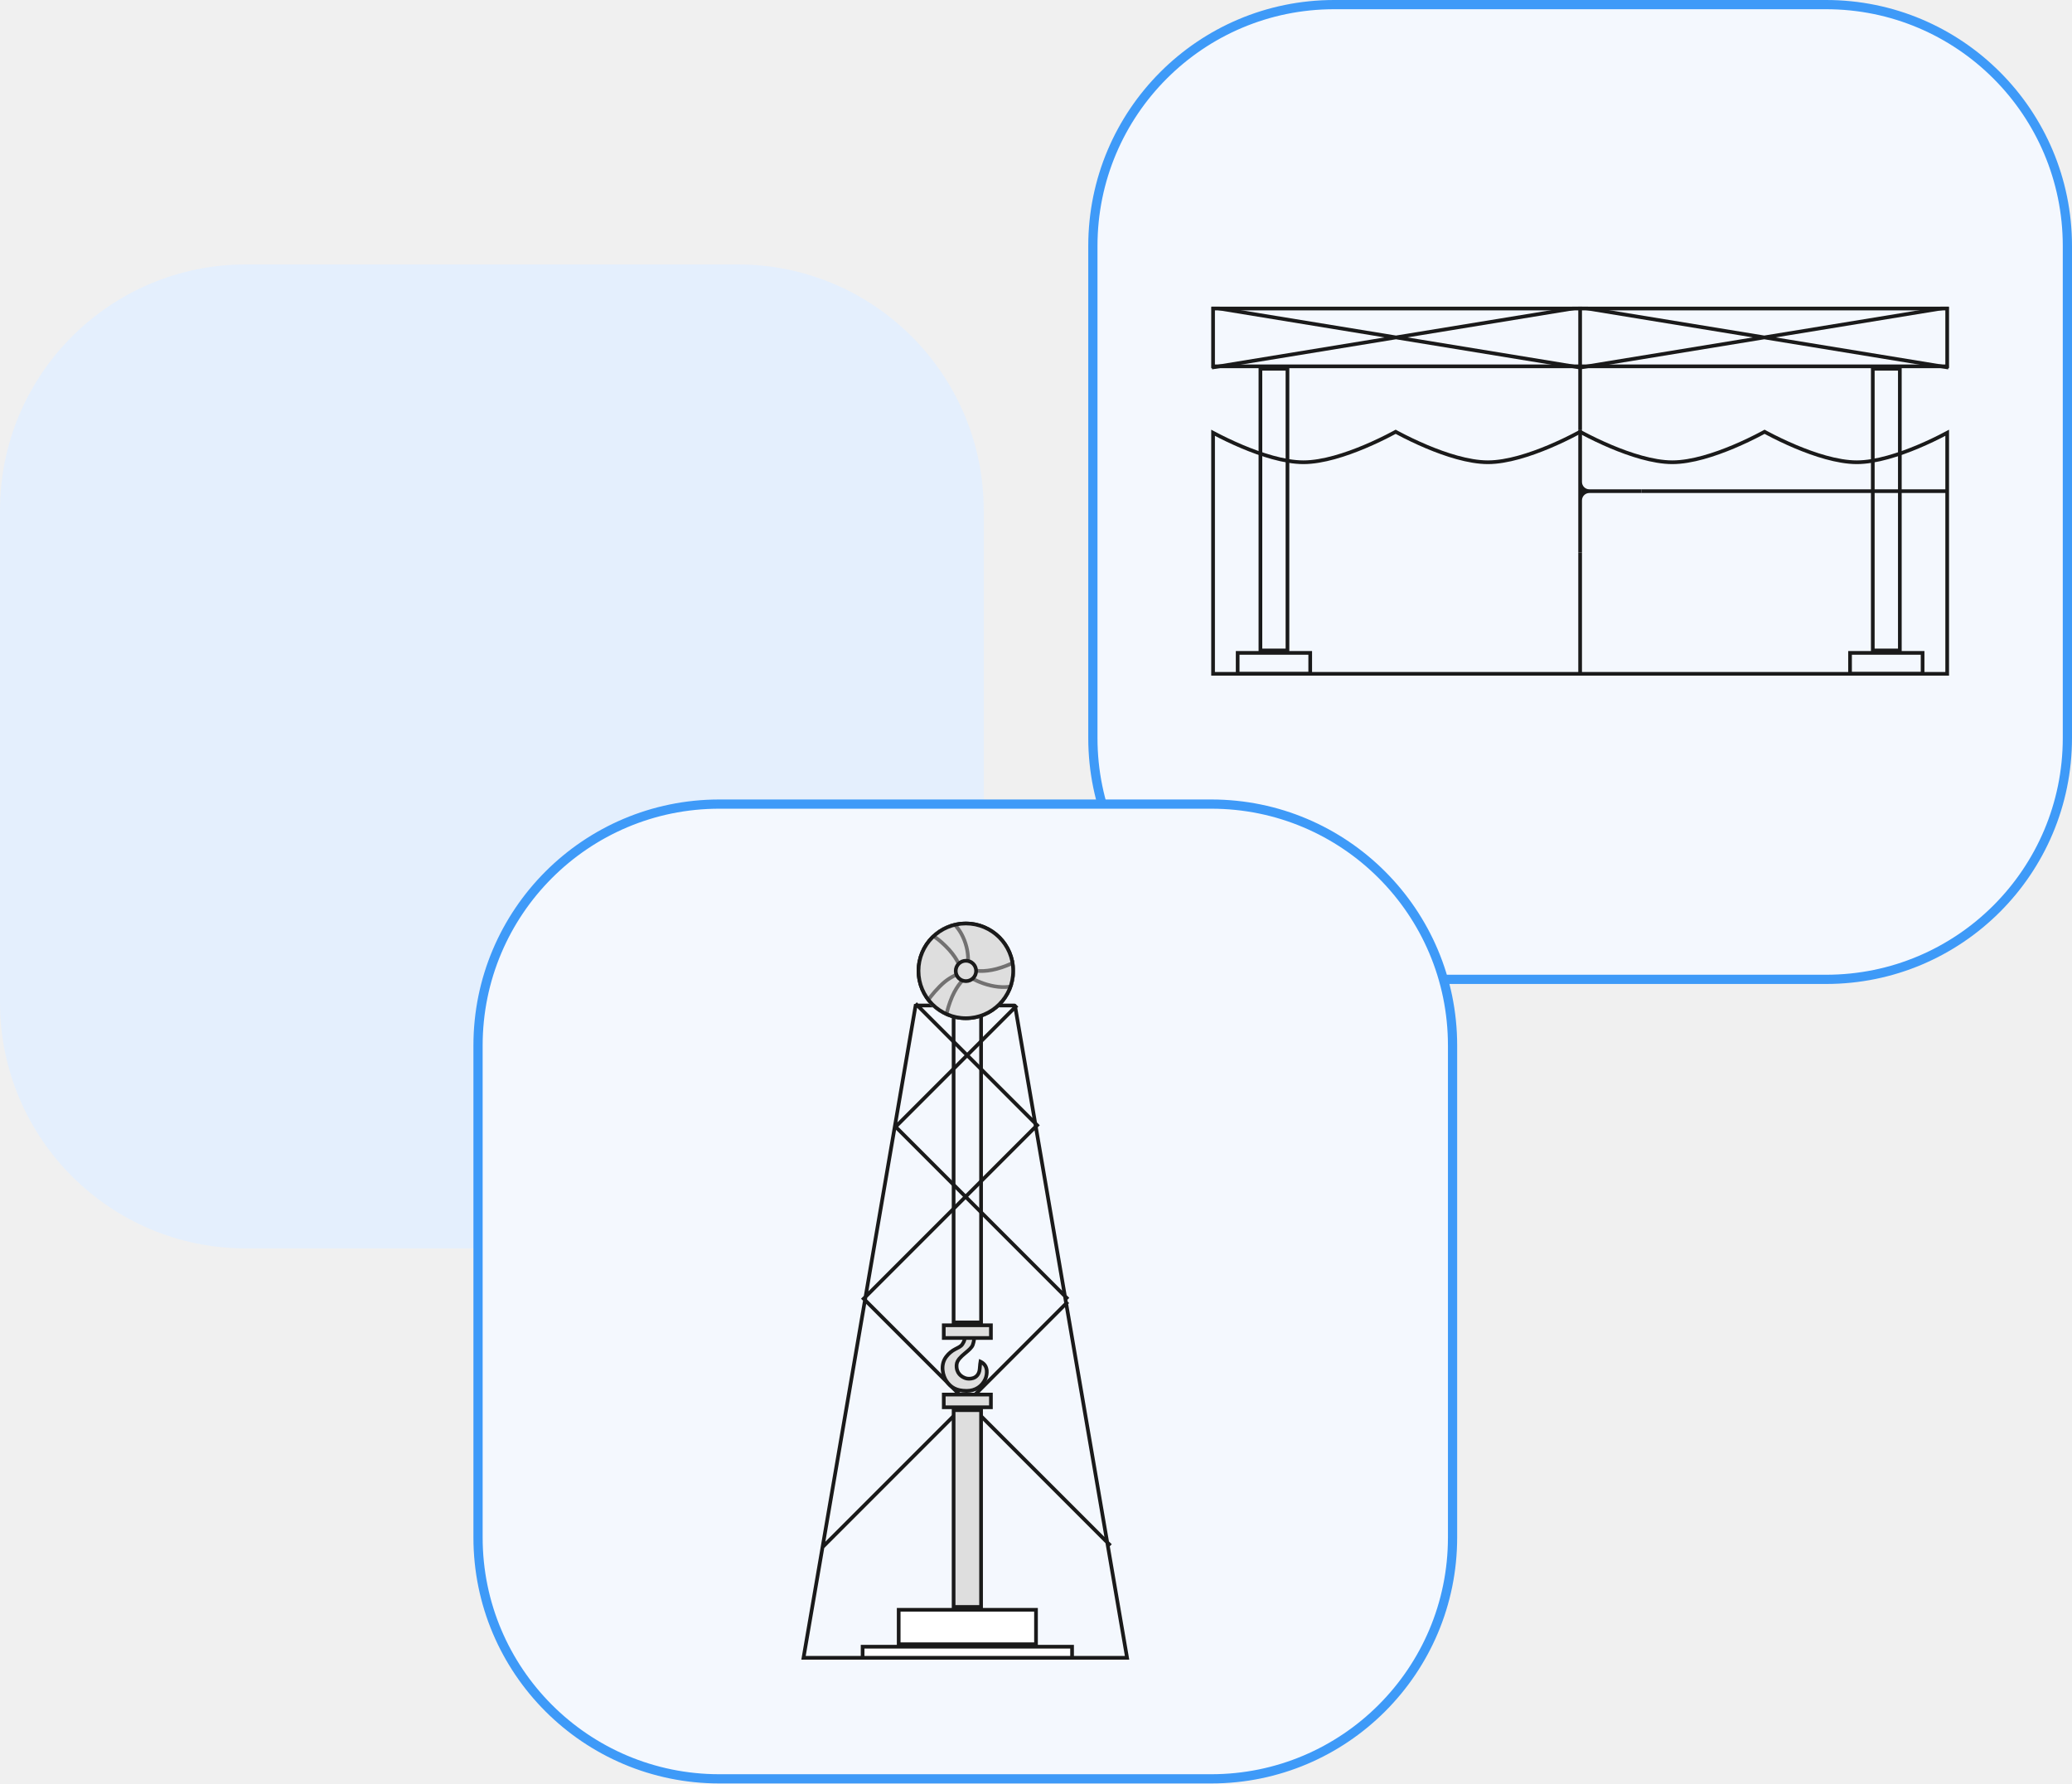
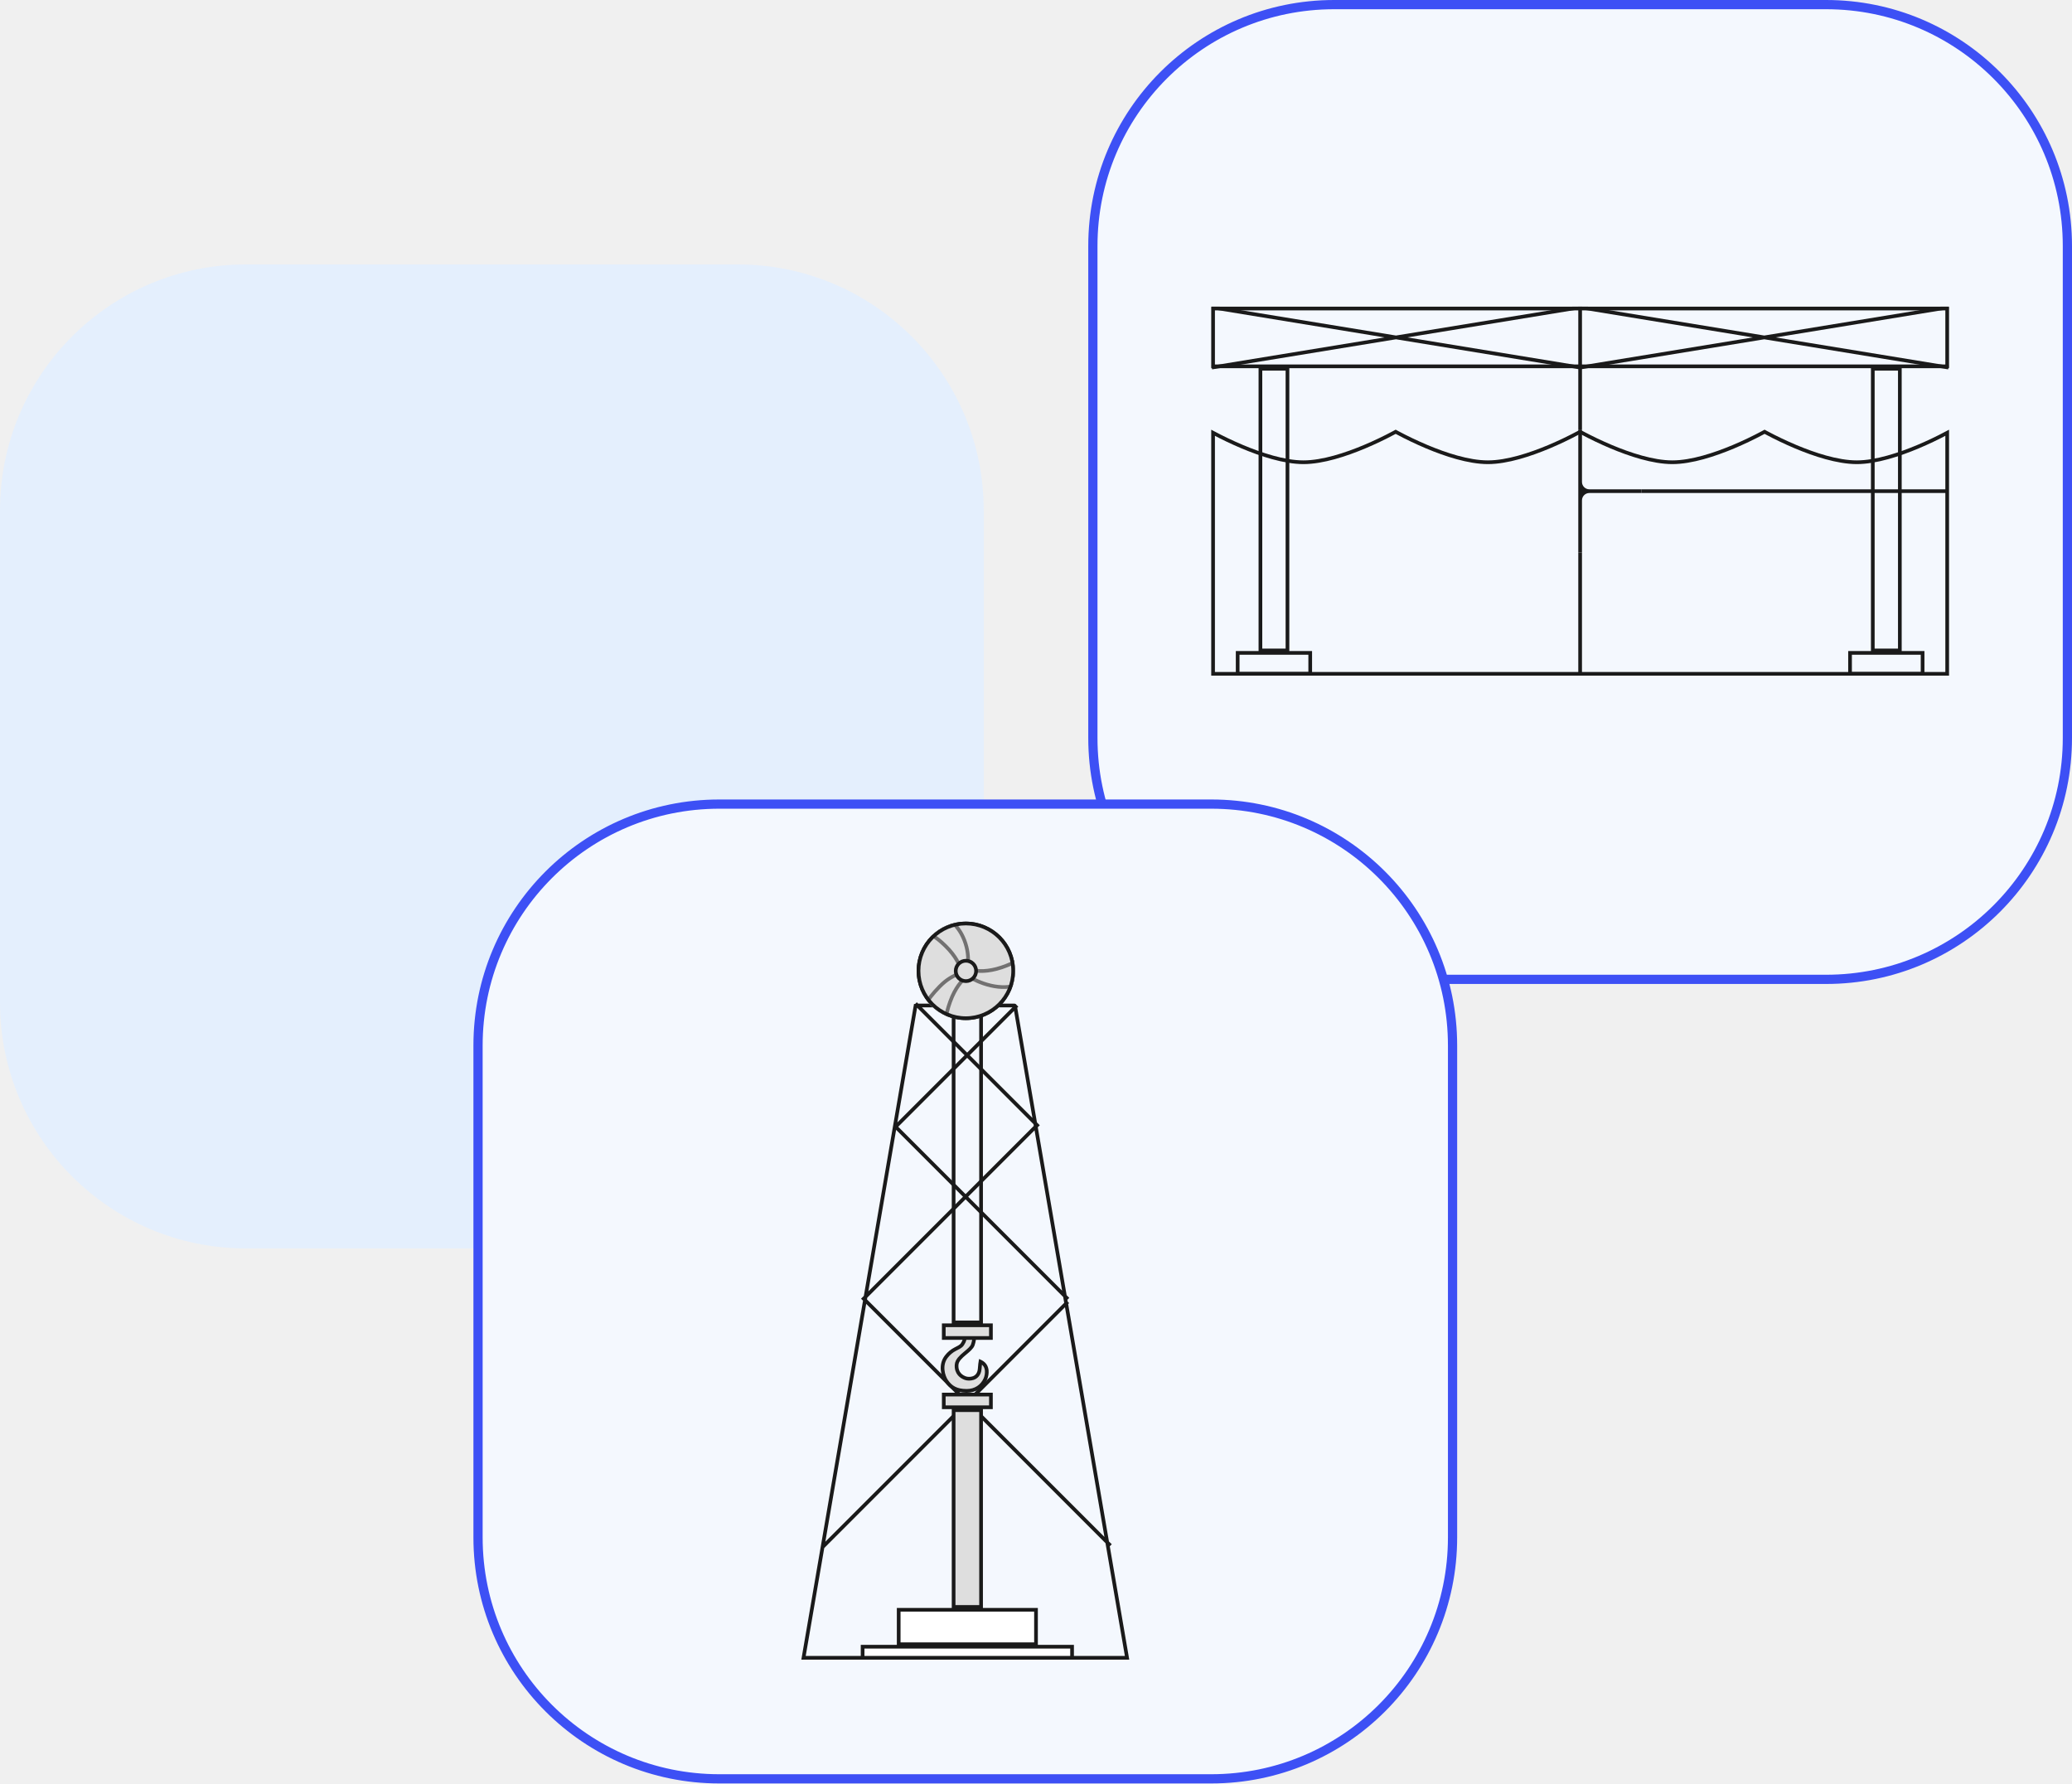
<svg xmlns="http://www.w3.org/2000/svg" width="337" height="290" fill="none">
  <rect width="160" height="160" y="43" fill="#e4effd" rx="40" />
-   <rect width="158.5" height="158.5" x="177.75" y=".75" fill="#f4f8fe" stroke="#3e9af8" stroke-width="1.5" rx="39.25" />
+   <rect width="158.5" height="158.5" x="177.75" y=".75" fill="#f4f8fe" stroke="#3d50f5" stroke-width="1.5" rx="39.25" />
  <g stroke="#1a1a1a" clip-path="url(#a)">
    <path stroke-width=".6" d="M316.7 70.372v39.193H197.3V70.372a58 58 0 0 0 4.768 2.27c2.984 1.252 6.781 2.523 9.932 2.523s6.948-1.27 9.932-2.523a58 58 0 0 0 4.819-2.298l.249-.135.249.135a58 58 0 0 0 4.819 2.298c2.984 1.252 6.781 2.523 9.932 2.523s6.948-1.27 9.932-2.523a58 58 0 0 0 4.819-2.298l.249-.135.249.135a58 58 0 0 0 4.819 2.298c2.984 1.252 6.781 2.523 9.932 2.523s6.948-1.27 9.932-2.523a58 58 0 0 0 4.819-2.298l.249-.135.249.135a58 58 0 0 0 4.819 2.298c2.984 1.252 6.781 2.523 9.932 2.523s6.948-1.27 9.932-2.523a58 58 0 0 0 4.768-2.27ZM267 79.865h50m-60-30v20m0 20v20" />
    <g clip-path="url(#b)">
      <path stroke-width=".6" d="M267 79.865h-8.5a1.5 1.5 0 0 0-1.5 1.5v8.5m10-10h-8.5a1.5 1.5 0 0 1-1.5-1.5v-8.5m0 0v20" />
      <path fill="#1a1a1a" stroke-width=".2" d="M257 81.165v-2.6s0 1.3 1.4 1.3c-1.4 0-1.4 1.3-1.4 1.3Z" />
    </g>
    <path stroke-width=".6" d="M304.6 59.965h4.4v45.8h-4.4zm-3.7 46.2h11.8v3.4h-11.8zm-95.9-46.2h4.4v45.8H205zm-3.7 46.2h11.8v3.4h-11.8zm-4-56h119.4v9.4H197.3z" />
    <path stroke-width=".2" d="m257 59.765-59.9-9.8" />
    <path stroke-width=".6" d="m257 59.765-59.9-9.8m59.9 9.8 59.9-9.8m-59.9 0-59.9 9.8m59.9-9.8 59.9 9.8" />
  </g>
-   <rect width="158.5" height="158.5" x="77.75" y="130.75" fill="#f4f8fe" stroke="#3e9af8" stroke-width="1.5" rx="39.25" />
+   <rect width="158.5" height="158.5" x="77.75" y="130.75" fill="#f4f8fe" stroke="#3d50f5" stroke-width="1.5" rx="39.25" />
  <path stroke="#1a1a1a" stroke-width=".6" d="M148.905 163.582a.1.1 0 0 1 .099-.084h15.992c.049 0 .09.036.099.084l18.216 105.983h-52.622l18.216-105.983-.295-.051zm-.001-.395 20 20m-3.492-19.71-19.933 19.934m.025-.358 28.2 28.2m-5.249-28.066-28.2 28.2m.424 0 39.933 39.933m-6.933-39.643-39.934 39.934" />
  <path fill="#dedede" stroke="#1a1a1a" stroke-width=".6" d="M156.528 218.578c.164-.253.282-.484.339-.733q.046-.206.035-.413h1.54c.009.249-.026.657-.22 1.241-.072.216-.238.441-.484.687-.204.205-.443.404-.694.614l-.151.126c-.299.251-.608.521-.847.81-.24.289-.433.626-.459 1.015-.045.673.145 1.169.448 1.526.296.349.681.541.992.649.266.093.779.153 1.26-.015.247-.086.492-.235.686-.477s.323-.56.364-.962q.034-.351.056-.617l.021-.251c.016-.172.03-.29.046-.369l.06.028c.669.334.914.867.968 1.403a2.94 2.94 0 0 1-.223 1.384c-.538 1.207-1.635 1.941-3.04 1.941-.87 0-1.518-.154-2.029-.421-.511-.266-.907-.656-1.259-1.163-.271-.391-.552-1.052-.621-1.792-.069-.735.071-1.526.61-2.212a4.3 4.3 0 0 1 1.468-1.213q.11-.058.225-.116a7 7 0 0 0 .398-.212c.191-.113.377-.252.511-.458Zm-3.028 8.187h7.667v2.067H153.5z" />
  <path fill="#dedede" stroke="#1a1a1a" stroke-width=".6" d="M153.5 215.498h7.667v2.067H153.5zm1.6 13.801h4.467v32H155.1z" />
  <path stroke="#1a1a1a" stroke-width=".6" d="M155.1 163.498h4.467v51.534H155.1z" />
  <path fill="#fff" stroke="#1a1a1a" stroke-width=".6" d="M146.167 261.765H168.5v5.6h-22.333zm-5.867 6h34.067v1.8H140.3z" />
  <circle cx="157.089" cy="157.865" r="7.933" fill="#dedede" stroke="#1a1a1a" stroke-width=".134" />
  <g fill="#dedede" stroke-width=".6" clip-path="url(#c)">
    <path stroke="#727171" d="M156.841 152.869c-.605-1.554-1.342-2.237-1.758-2.78l-2.298.061-1.622 1.949c.133-.144.838-.007 2.595 1.698 1.756 1.704 2.384 3.258 2.479 3.821l1.234-.825c0-1.211-.025-2.371-.63-3.924Zm5.524 7.592c1.658.17 2.602-.175 3.275-.299l.993-2.072-.996-2.332c.068.184-.375.749-2.693 1.536-2.318.786-3.987.638-4.532.465l-.283 1.368c1.078.552 2.577 1.164 4.236 1.334Zm-9.55-.031c-1.167 1.191-1.875 2.157-2.199 2.76l1.001 2.069 2.445.676c-.187-.062-.352-.761.478-3.064.831-2.302 1.988-3.514 2.463-3.832l-1.005-.754c-1.103.498-2.016.954-3.183 2.145Z" />
    <circle cx="157.103" cy="157.88" r="1.658" stroke="#1a1a1a" />
  </g>
  <circle cx="157.089" cy="157.865" r="7.7" stroke="#1a1a1a" stroke-width=".6" />
  <defs>
    <clipPath id="a">
      <path fill="#fff" d="M197 49.865h120v60H197z" />
    </clipPath>
    <clipPath id="b">
      <path fill="#fff" d="M247 69.865h20v20h-20z" />
    </clipPath>
    <clipPath id="c">
      <rect width="16" height="16" x="149.089" y="149.865" fill="#fff" rx="8" />
    </clipPath>
  </defs>
</svg>
